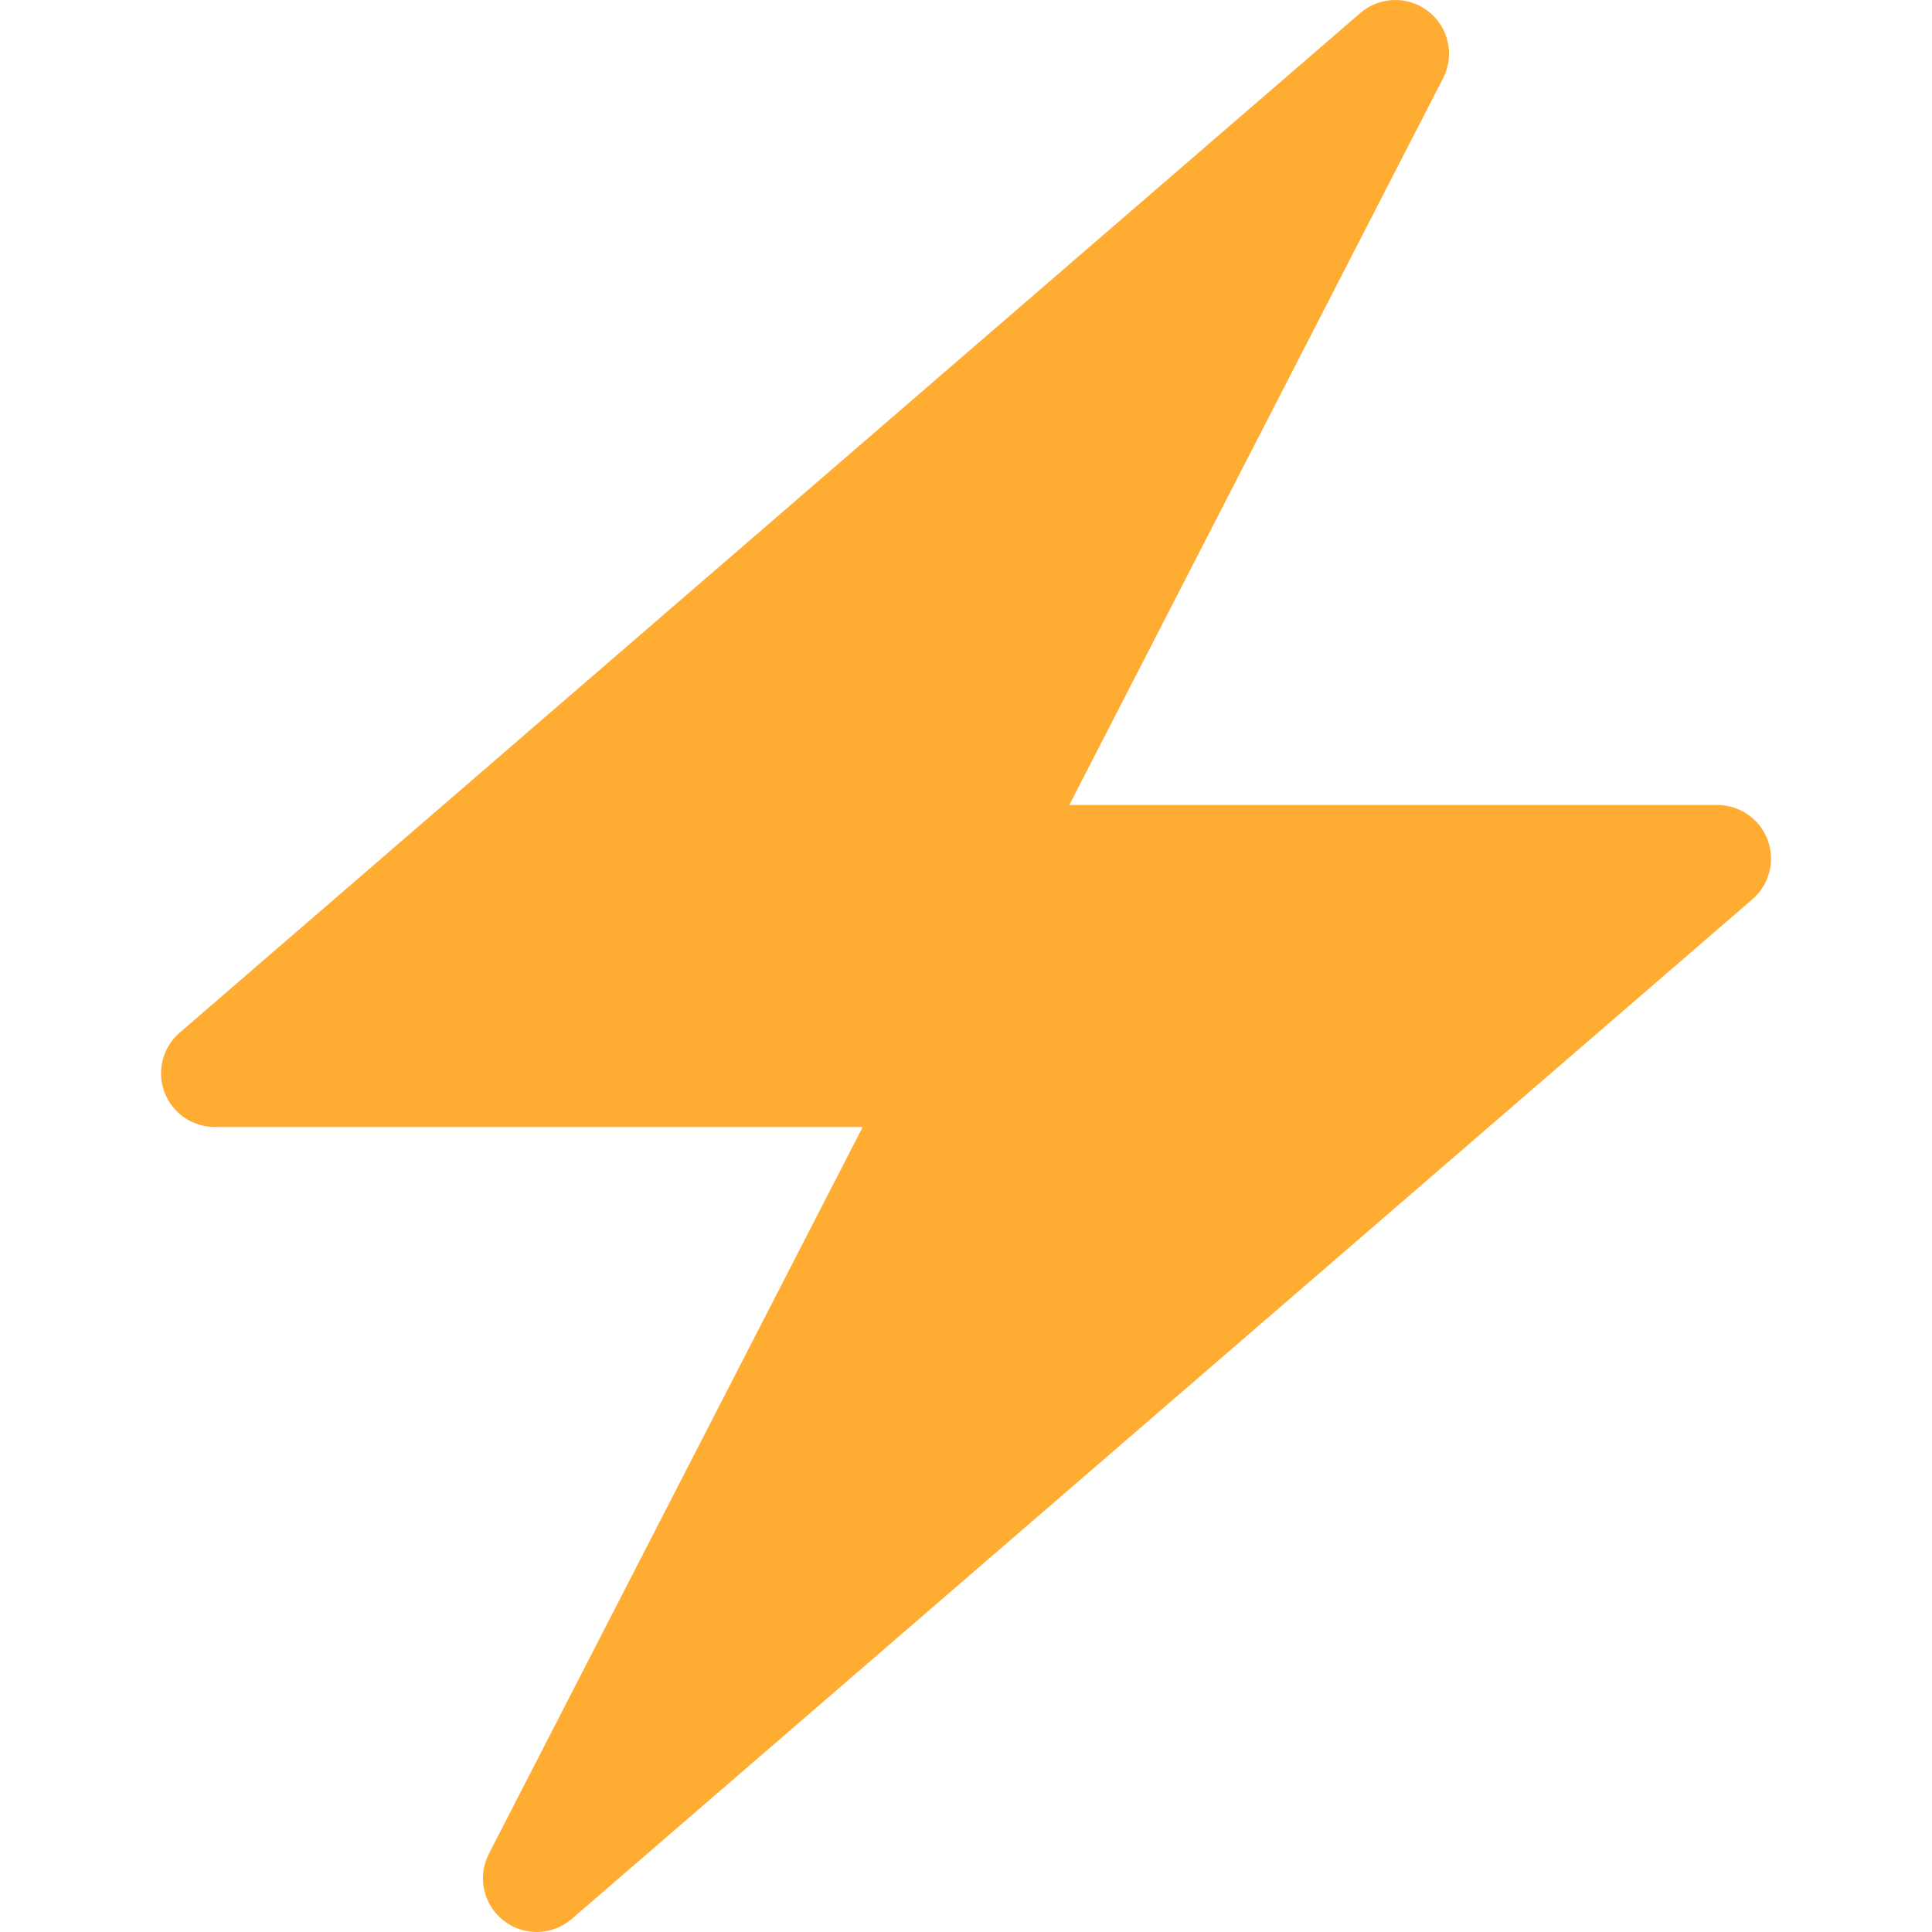
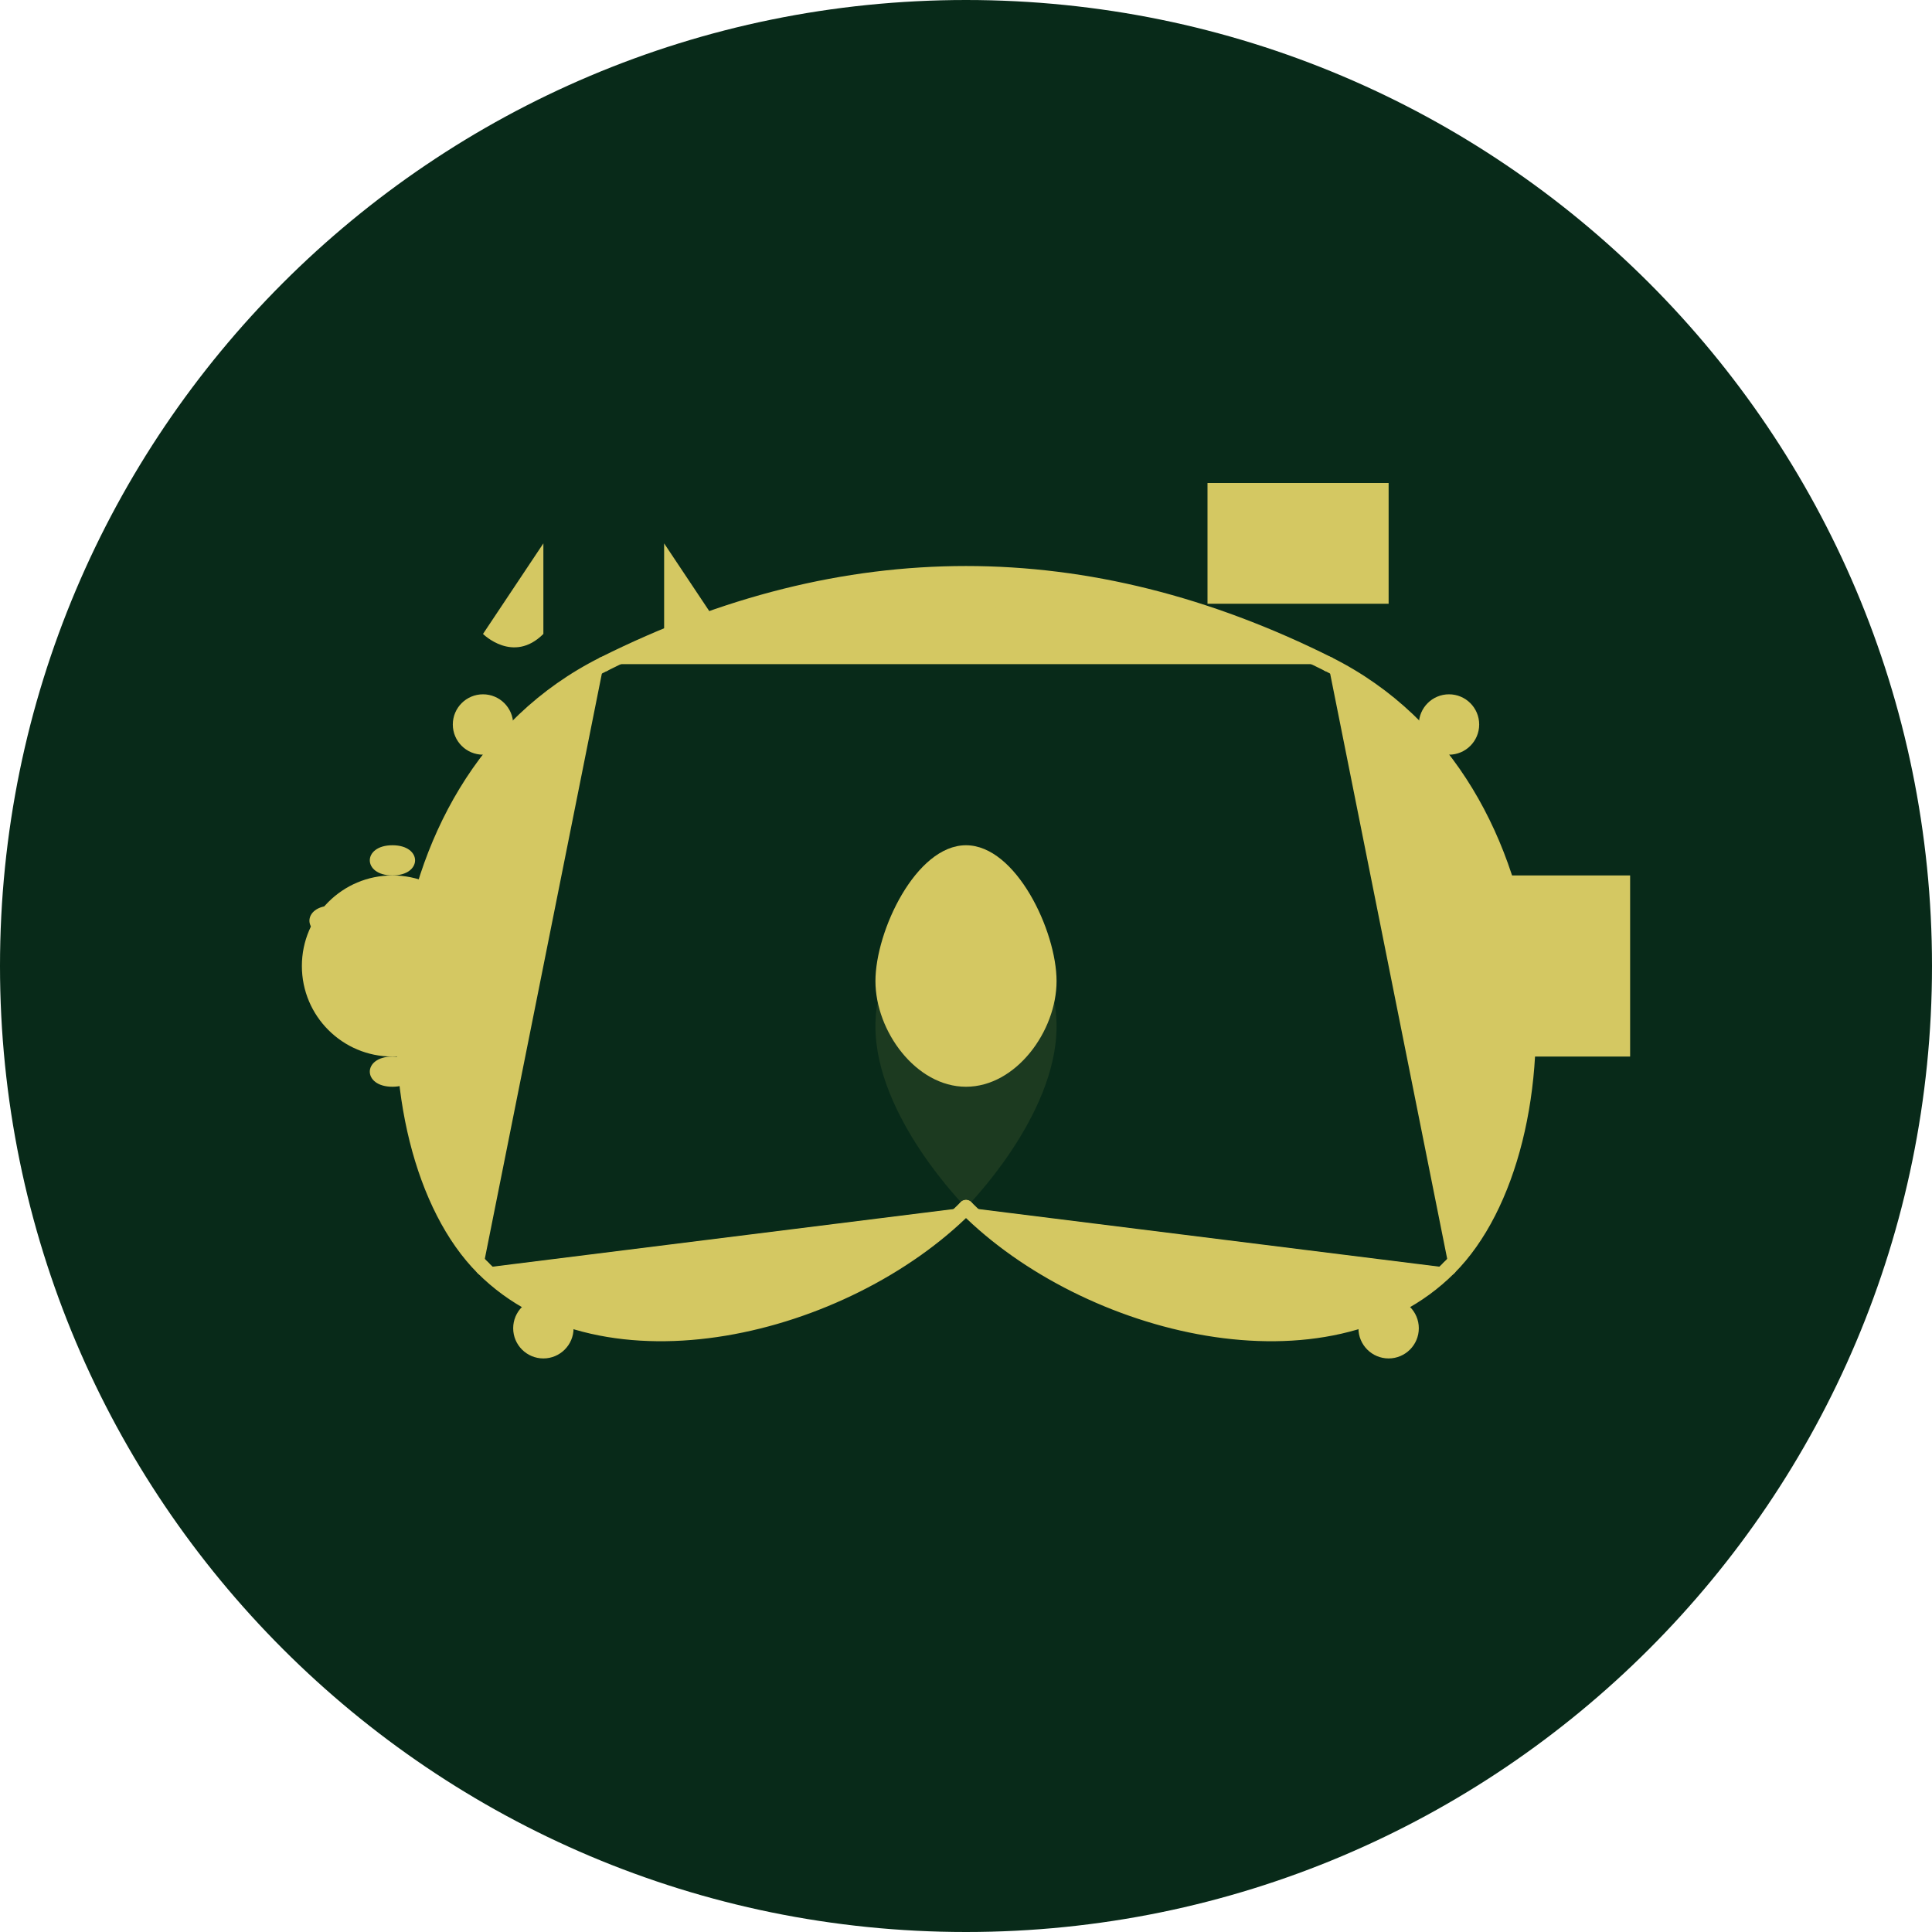
- <svg xmlns="http://www.w3.org/2000/svg" viewBox="0 0 36 36">
-   <path fill="#FFAC33" d="M32.938 15.651C32.792 15.26 32.418 15 32 15H19.925L26.89 1.458c.219-.426.106-.947-.271-1.243C26.437.071 26.218 0 26 0c-.233 0-.466.082-.653.243L18 6.588 3.347 19.243c-.316.273-.43.714-.284 1.105S3.582 21 4 21h12.075L9.11 34.542c-.219.426-.106.947.271 1.243.182.144.401.215.619.215.233 0 .466-.082.653-.243L18 29.412l14.653-12.655c.317-.273.43-.714.285-1.106z" />
+ <svg xmlns="http://www.w3.org/2000/svg" width="512" height="512" viewBox="0 0 512 512" fill="none">
+   <circle cx="256" cy="256" r="256" fill="#082A19" />
+   <g fill="#D4C862">
+     <path d="M256 224C256 224 280 248 280 272C280 296 256 320 256 320C256 320 232 296 232 272C232 248 256 224 256 224Z" fill-opacity="0.1" />
+     <path d="M256 320V288M256 224C242.745 224 232 246.745 232 260C232 273.255 242.745 288 256 288C269.255 288 280 273.255 280 260C280 246.745 269.255 224 256 224Z" />
+     <path d="M256 224L264 208M256 224L248 208" />
+     <path d="M288 248L304 240M224 248L208 240" />
+     <path d="M280 288L296 304M232 288L216 304" />
+     <g>
+       <path d="M128 128H192" />
+       <path d="M160 128V144" />
+       <path d="M144 144L128 168C128 168 136 176 144 168" />
+       <path d="M176 144L192 168C192 168 184 176 176 168" />
+     </g>
+     <g>
+       <path d="M320 160V128H368V160H320Z" />
+       <path d="M328 136V152M336 136V152M344 136V152M352 136V152" />
+     </g>
+     <g>
+       <path d="M128 256C128 242.745 117.255 232 104 232C90.745 232 80 242.745 80 256C80 269.255 90.745 280 104 280C117.255 280 128 269.255 128 256Z" />
+       <path d="M104 232C112 232 112 224 104 224C96 224 96 232 104 232Z" />
+       <path d="M88 248C80 248 80 240 88 240C96 240 96 248 88 248Z" />
+       <path d="M120 248C128 248 128 240 120 240C112 240 112 248 120 248Z" />
+       <path d="M88 264C80 264 80 256 88 256C96 256 96 264 88 264Z" />
+       <path d="M120 264C128 264 128 256 120 256C112 256 112 264 120 264Z" />
+       <path d="M104 280C112 280 112 288 104 288C96 288 96 280 104 280Z" />
+     </g>
+     <g>
+       <path d="M384 232V280H432V232" />
+       <path d="M392 240H424" />
+       <path d="M408 280V296" />
+       <path d="M392 296H424" />
+     </g>
+     <path d="M256 320C224 352 160 368 128 336" stroke="#D4C862" stroke-width="4" stroke-linecap="round" />
+     <path d="M256 320C288 352 352 368 384 336" stroke="#D4C862" stroke-width="4" stroke-linecap="round" />
+     <path d="M128 336C96 304 96 208 160 176" stroke="#D4C862" stroke-width="4" stroke-linecap="round" />
+     <path d="M384 336C416 304 416 208 352 176" stroke="#D4C862" stroke-width="4" stroke-linecap="round" />
+     <path d="M160 176C224 144 288 144 352 176" stroke="#D4C862" stroke-width="4" stroke-linecap="round" />
+     <circle cx="144" cy="352" r="8" />
+     <circle cx="368" cy="352" r="8" />
+     <circle cx="128" cy="192" r="8" />
+     <circle cx="384" cy="192" r="8" />
+     <circle cx="256" cy="160" r="8" />
+   </g>
</svg>
